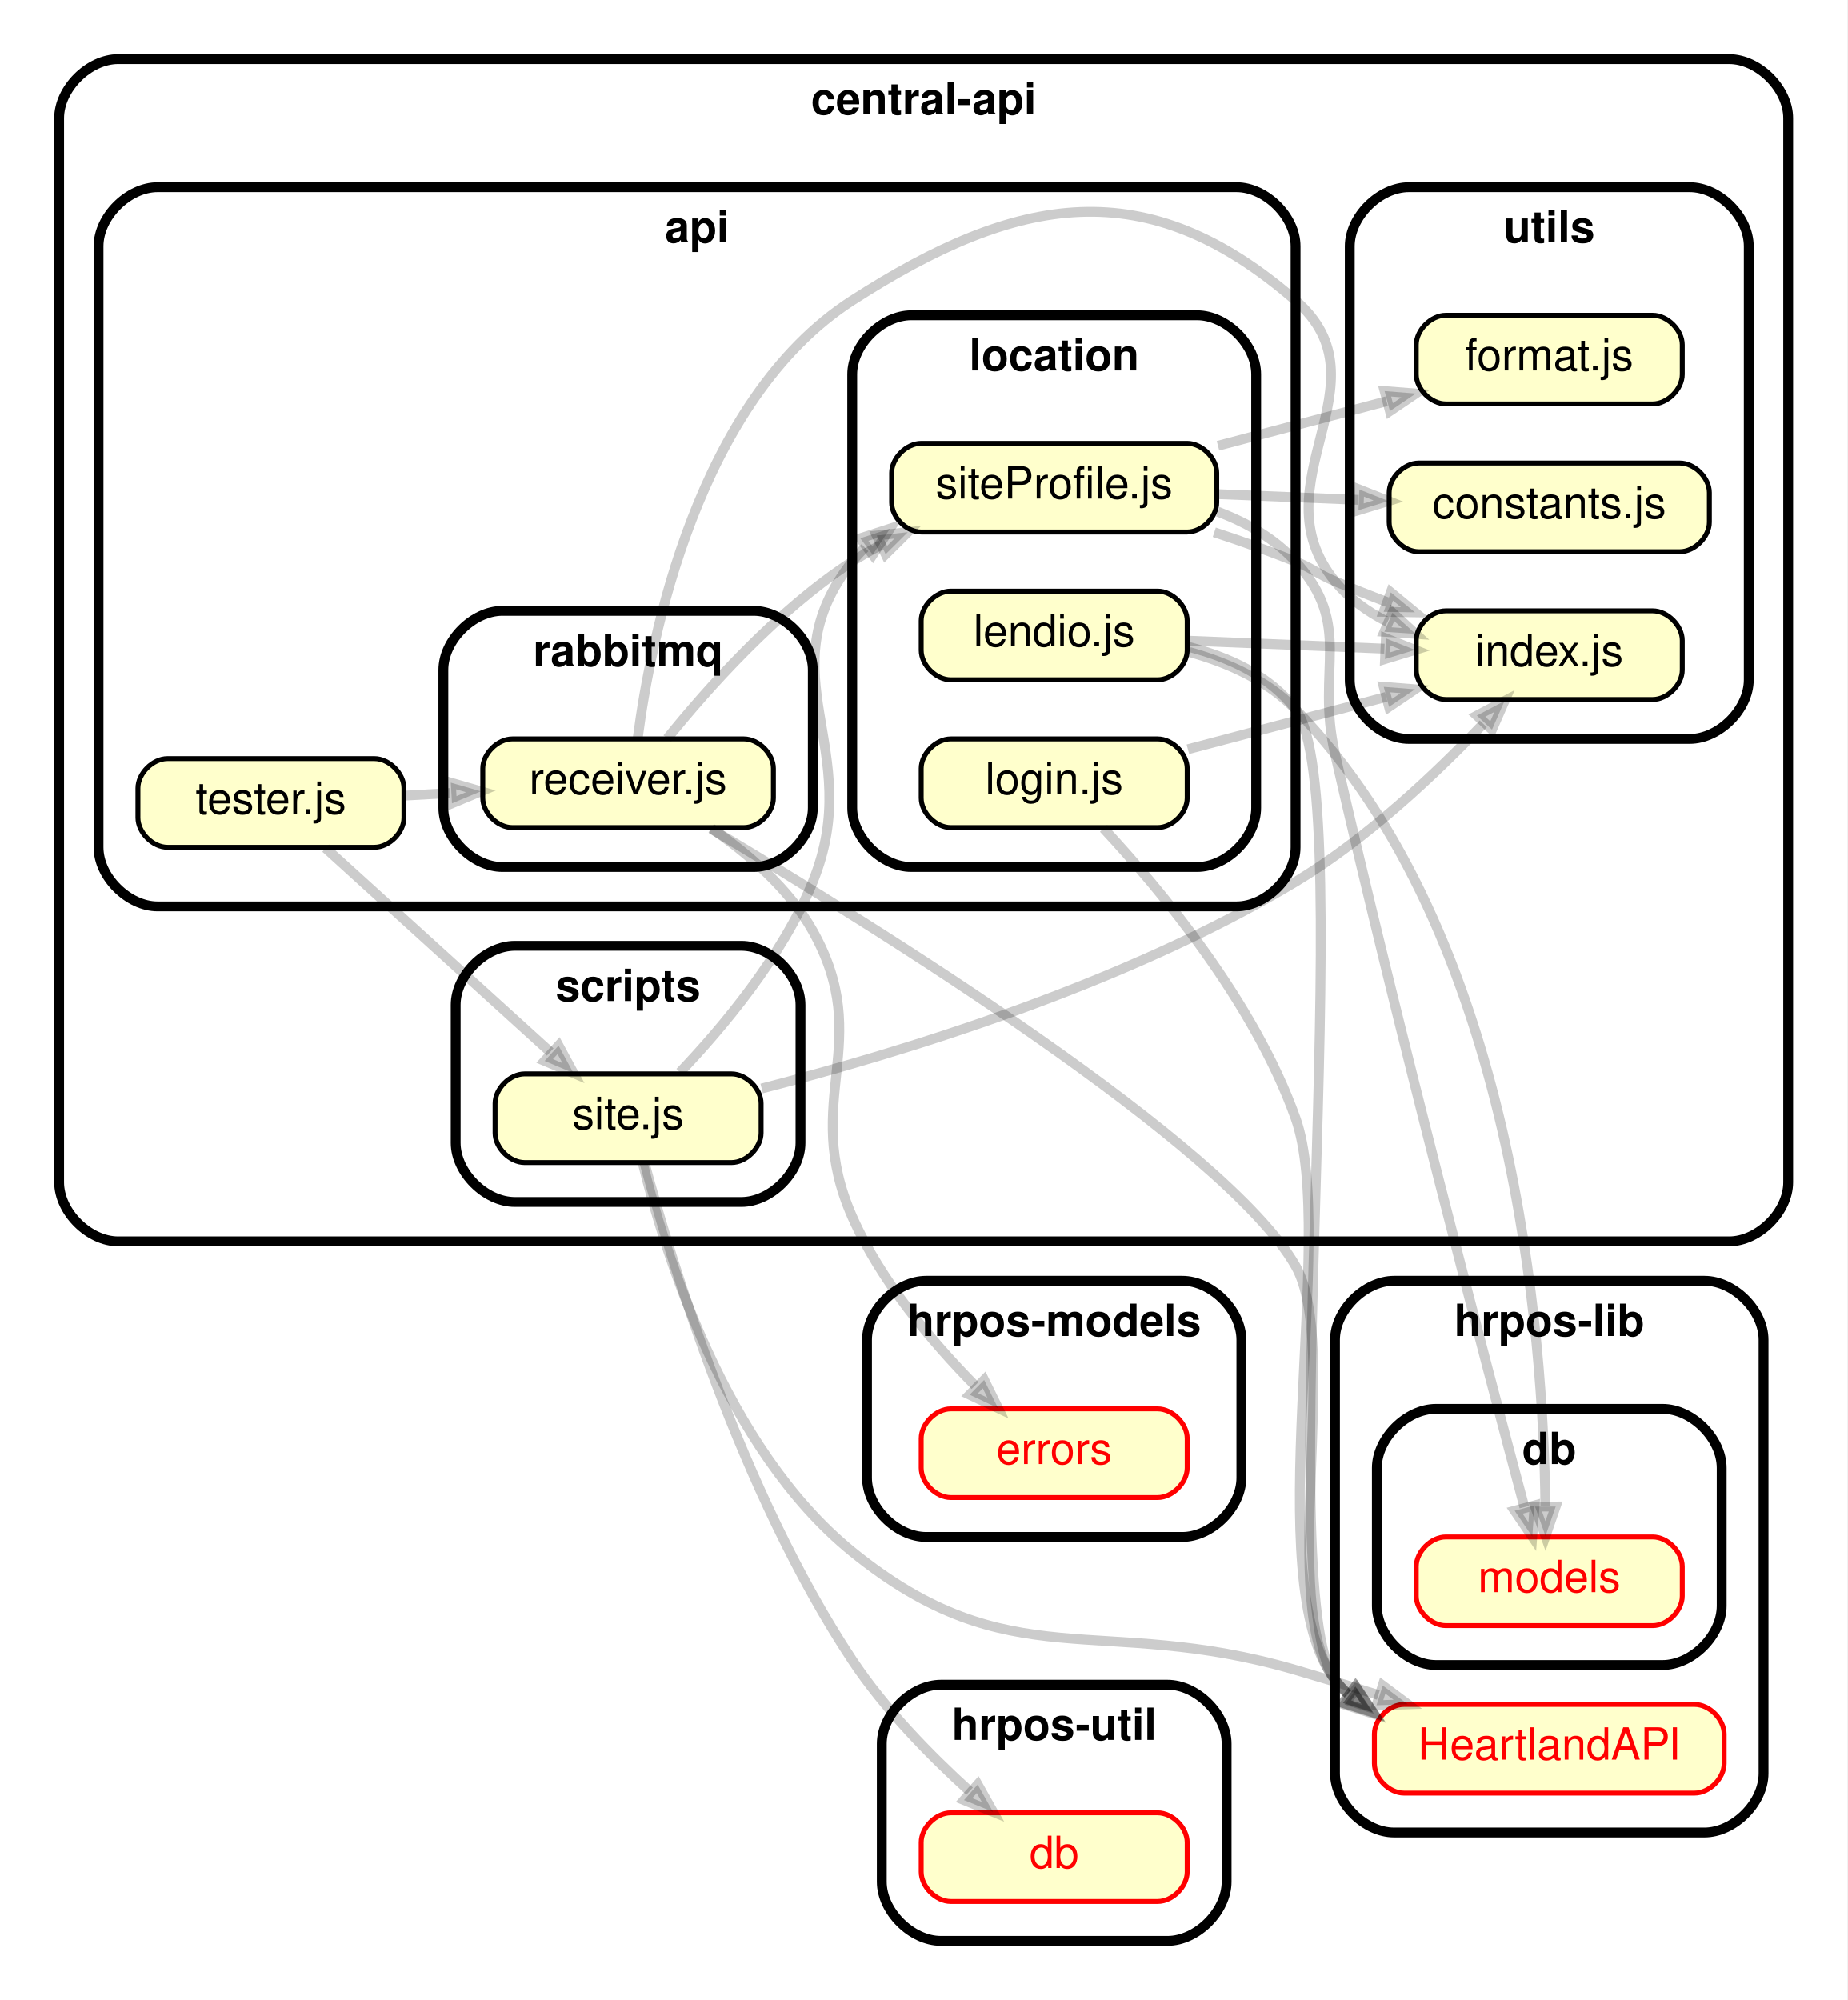
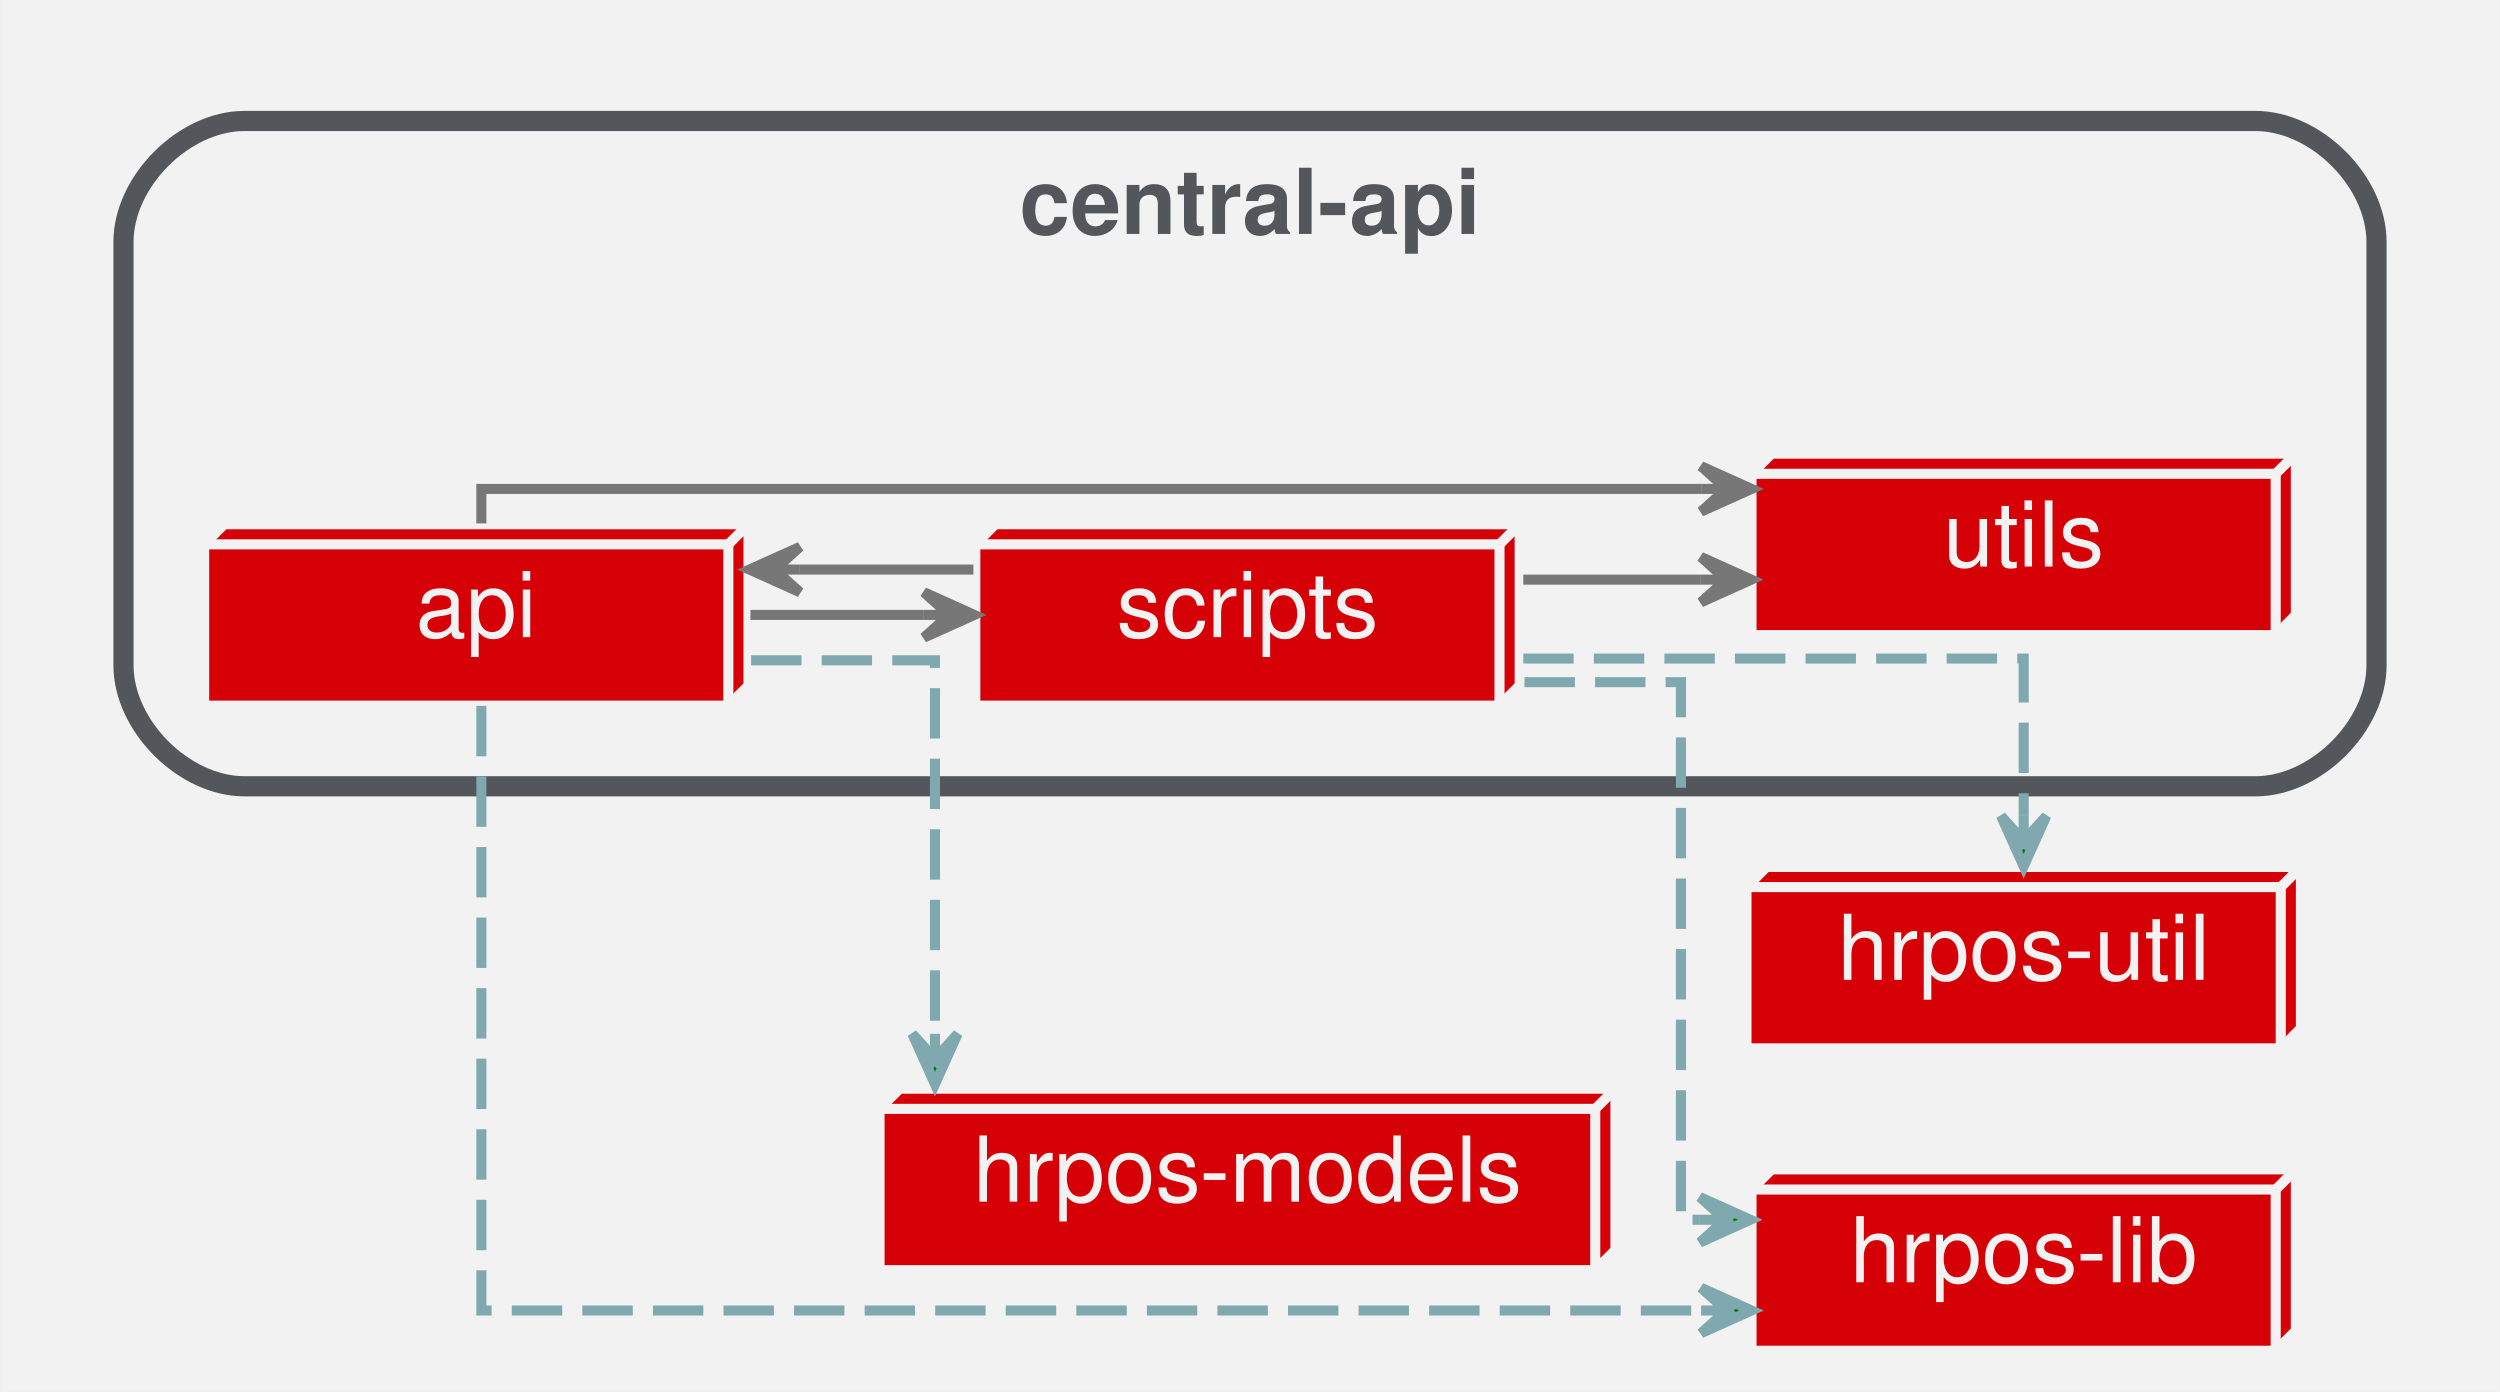
- <svg xmlns="http://www.w3.org/2000/svg" xmlns:xlink="http://www.w3.org/1999/xlink" width="375pt" height="406pt" viewBox="0.00 0.00 375.00 406.00">
-   <g id="graph0" class="graph" transform="scale(1 1) rotate(0) translate(4 402)">
-     <polygon fill="white" stroke="transparent" points="-4,4 -4,-402 371,-402 371,4 -4,4" />
+ <svg xmlns="http://www.w3.org/2000/svg" xmlns:xlink="http://www.w3.org/1999/xlink" width="248pt" height="138pt" viewBox="0.00 0.00 247.50 138.00">
+   <g id="graph0" class="graph" transform="scale(1 1) rotate(0) translate(4 134)">
+     <polygon fill="#f2f2f2" stroke="transparent" points="-4,4 -4,-134 243.5,-134 243.5,4 -4,4" />
    <g id="clust1" class="cluster">
-       <path fill="#ffffff" stroke="black" stroke-width="2" d="M20,-150C20,-150 347,-150 347,-150 353,-150 359,-156 359,-162 359,-162 359,-378 359,-378 359,-384 353,-390 347,-390 347,-390 20,-390 20,-390 14,-390 8,-384 8,-378 8,-378 8,-162 8,-162 8,-156 14,-150 20,-150" />
-       <text text-anchor="middle" x="183.5" y="-378.8" font-family="Helvetica,sans-Serif" font-weight="bold" font-size="9.00">central-api</text>
-     </g>
-     <g id="clust2" class="cluster">
-       <path fill="#ffffff" stroke="black" stroke-width="2" d="M28,-218C28,-218 247,-218 247,-218 253,-218 259,-224 259,-230 259,-230 259,-352 259,-352 259,-358 253,-364 247,-364 247,-364 28,-364 28,-364 22,-364 16,-358 16,-352 16,-352 16,-230 16,-230 16,-224 22,-218 28,-218" />
-       <text text-anchor="middle" x="137.5" y="-352.8" font-family="Helvetica,sans-Serif" font-weight="bold" font-size="9.00">api</text>
-     </g>
-     <g id="clust4" class="cluster">
-       <path fill="#ffffff" stroke="black" stroke-width="2" d="M98,-226C98,-226 149,-226 149,-226 155,-226 161,-232 161,-238 161,-238 161,-266 161,-266 161,-272 155,-278 149,-278 149,-278 98,-278 98,-278 92,-278 86,-272 86,-266 86,-266 86,-238 86,-238 86,-232 92,-226 98,-226" />
-       <text text-anchor="middle" x="123.5" y="-266.8" font-family="Helvetica,sans-Serif" font-weight="bold" font-size="9.00">rabbitmq</text>
-     </g>
-     <g id="clust3" class="cluster">
-       <path fill="#ffffff" stroke="black" stroke-width="2" d="M181,-226C181,-226 239,-226 239,-226 245,-226 251,-232 251,-238 251,-238 251,-326 251,-326 251,-332 245,-338 239,-338 239,-338 181,-338 181,-338 175,-338 169,-332 169,-326 169,-326 169,-238 169,-238 169,-232 175,-226 181,-226" />
-       <text text-anchor="middle" x="210" y="-326.8" font-family="Helvetica,sans-Serif" font-weight="bold" font-size="9.00">location</text>
-     </g>
-     <g id="clust5" class="cluster">
-       <path fill="#ffffff" stroke="black" stroke-width="2" d="M100.5,-158C100.5,-158 146.5,-158 146.5,-158 152.5,-158 158.5,-164 158.5,-170 158.5,-170 158.5,-198 158.5,-198 158.5,-204 152.5,-210 146.5,-210 146.5,-210 100.5,-210 100.5,-210 94.5,-210 88.5,-204 88.5,-198 88.5,-198 88.5,-170 88.5,-170 88.5,-164 94.5,-158 100.5,-158" />
-       <text text-anchor="middle" x="123.5" y="-198.8" font-family="Helvetica,sans-Serif" font-weight="bold" font-size="9.00">scripts</text>
-     </g>
-     <g id="clust6" class="cluster">
-       <path fill="#ffffff" stroke="black" stroke-width="2" d="M282,-252C282,-252 339,-252 339,-252 345,-252 351,-258 351,-264 351,-264 351,-352 351,-352 351,-358 345,-364 339,-364 339,-364 282,-364 282,-364 276,-364 270,-358 270,-352 270,-352 270,-264 270,-264 270,-258 276,-252 282,-252" />
-       <text text-anchor="middle" x="310.5" y="-352.8" font-family="Helvetica,sans-Serif" font-weight="bold" font-size="9.00">utils</text>
-     </g>
-     <g id="clust7" class="cluster">
-       <path fill="#ffffff" stroke="black" stroke-width="2" d="M279,-30C279,-30 342,-30 342,-30 348,-30 354,-36 354,-42 354,-42 354,-130 354,-130 354,-136 348,-142 342,-142 342,-142 279,-142 279,-142 273,-142 267,-136 267,-130 267,-130 267,-42 267,-42 267,-36 273,-30 279,-30" />
-       <text text-anchor="middle" x="310.5" y="-130.8" font-family="Helvetica,sans-Serif" font-weight="bold" font-size="9.00">hrpos-lib</text>
-     </g>
-     <g id="clust8" class="cluster">
-       <path fill="#ffffff" stroke="black" stroke-width="2" d="M287.5,-64C287.5,-64 333.5,-64 333.5,-64 339.5,-64 345.5,-70 345.5,-76 345.5,-76 345.5,-104 345.5,-104 345.5,-110 339.5,-116 333.5,-116 333.5,-116 287.5,-116 287.5,-116 281.5,-116 275.5,-110 275.5,-104 275.5,-104 275.5,-76 275.5,-76 275.5,-70 281.5,-64 287.5,-64" />
-       <text text-anchor="middle" x="310.5" y="-104.8" font-family="Helvetica,sans-Serif" font-weight="bold" font-size="9.00">db</text>
-     </g>
-     <g id="clust9" class="cluster">
-       <path fill="#ffffff" stroke="black" stroke-width="2" d="M184,-90C184,-90 236,-90 236,-90 242,-90 248,-96 248,-102 248,-102 248,-130 248,-130 248,-136 242,-142 236,-142 236,-142 184,-142 184,-142 178,-142 172,-136 172,-130 172,-130 172,-102 172,-102 172,-96 178,-90 184,-90" />
-       <text text-anchor="middle" x="210" y="-130.8" font-family="Helvetica,sans-Serif" font-weight="bold" font-size="9.00">hrpos-models</text>
-     </g>
-     <g id="clust10" class="cluster">
-       <path fill="#ffffff" stroke="black" stroke-width="2" d="M187,-8C187,-8 233,-8 233,-8 239,-8 245,-14 245,-20 245,-20 245,-48 245,-48 245,-54 239,-60 233,-60 233,-60 187,-60 187,-60 181,-60 175,-54 175,-48 175,-48 175,-20 175,-20 175,-14 181,-8 187,-8" />
-       <text text-anchor="middle" x="210" y="-48.8" font-family="Helvetica,sans-Serif" font-weight="bold" font-size="9.00">hrpos-util</text>
+       <path fill="transparent" stroke="#53565a" stroke-width="2" d="M20,-56C20,-56 219.5,-56 219.5,-56 225.5,-56 231.5,-62 231.5,-68 231.5,-68 231.5,-110 231.5,-110 231.5,-116 225.5,-122 219.5,-122 219.5,-122 20,-122 20,-122 14,-122 8,-116 8,-110 8,-110 8,-68 8,-68 8,-62 14,-56 20,-56" />
+       <text text-anchor="middle" x="119.75" y="-110.8" font-family="Helvetica,sans-Serif" font-weight="bold" font-size="9.00" fill="#53565a">central-api</text>
    </g>
    <g id="node1" class="node">
      <g id="a_node1">
-         <a xlink:href="central-api/api/location/lendio.js" xlink:title="lendio.js">
-           <path fill="#ffffcc" stroke="black" d="M231,-282C231,-282 189,-282 189,-282 186,-282 183,-279 183,-276 183,-276 183,-270 183,-270 183,-267 186,-264 189,-264 189,-264 231,-264 231,-264 234,-264 237,-267 237,-270 237,-270 237,-276 237,-276 237,-279 234,-282 231,-282" />
-           <text text-anchor="middle" x="210" y="-270.8" font-family="Helvetica,sans-Serif" font-size="9.00">lendio.js</text>
+         <a xlink:href="central-api/api" xlink:title="api">
+           <polygon fill="#d60007" stroke="#f2f2f2" points="70,-82 18,-82 16,-80 16,-64 68,-64 70,-66 70,-82" />
+           <polyline fill="none" stroke="#f2f2f2" points="68,-80 16,-80 " />
+           <polyline fill="none" stroke="#f2f2f2" points="68,-80 68,-64 " />
+           <polyline fill="none" stroke="#f2f2f2" points="68,-80 70,-82 " />
+           <text text-anchor="middle" x="43" y="-70.8" font-family="Helvetica,sans-Serif" font-size="9.00" fill="#f2f2f2">api</text>
        </a>
      </g>
    </g>
    <g id="node2" class="node">
      <g id="a_node2">
-         <a xlink:href="central-api/utils/index.js" xlink:title="index.js">
-           <path fill="#ffffcc" stroke="black" d="M331.5,-278C331.5,-278 289.5,-278 289.5,-278 286.5,-278 283.5,-275 283.5,-272 283.5,-272 283.5,-266 283.5,-266 283.5,-263 286.5,-260 289.5,-260 289.5,-260 331.5,-260 331.5,-260 334.5,-260 337.5,-263 337.5,-266 337.5,-266 337.5,-272 337.5,-272 337.5,-275 334.5,-278 331.5,-278" />
-           <text text-anchor="middle" x="310.5" y="-266.8" font-family="Helvetica,sans-Serif" font-size="9.00">index.js</text>
+         <a xlink:href="central-api/utils" xlink:title="utils">
+           <polygon fill="#d60007" stroke="#f2f2f2" points="223.5,-89 171.5,-89 169.5,-87 169.5,-71 221.5,-71 223.5,-73 223.5,-89" />
+           <polyline fill="none" stroke="#f2f2f2" points="221.5,-87 169.5,-87 " />
+           <polyline fill="none" stroke="#f2f2f2" points="221.5,-87 221.5,-71 " />
+           <polyline fill="none" stroke="#f2f2f2" points="221.5,-87 223.5,-89 " />
+           <text text-anchor="middle" x="196.5" y="-77.8" font-family="Helvetica,sans-Serif" font-size="9.00" fill="#f2f2f2">utils</text>
        </a>
      </g>
    </g>
    <g id="edge1" class="edge">
-       <path fill="none" stroke="#000000" stroke-width="2" stroke-opacity="0.2" d="M237.14,-271.94C249.38,-271.44 264.09,-270.84 277.04,-270.32" />
-       <polygon fill="#000000" fill-opacity="0.2" stroke="#000000" stroke-width="2" stroke-opacity="0.2" points="277.33,-272.41 283.24,-270.07 277.16,-268.21 277.33,-272.41" />
+       <path fill="none" stroke="#777777" d="M43.5,-82.08C43.5,-84.02 43.5,-85.5 43.5,-85.5 43.5,-85.5 164.5,-85.5 164.5,-85.5" />
+       <polygon fill="#777777" stroke="#777777" points="169.5,-85.5 164.5,-87.75 167,-85.5 164.5,-85.5 164.5,-85.5 164.5,-85.5 167,-85.5 164.5,-83.25 169.5,-85.5 169.5,-85.5" />
    </g>
    <g id="node3" class="node">
-       <path fill="#ffffcc" stroke="red" d="M331.5,-90C331.5,-90 289.5,-90 289.5,-90 286.5,-90 283.5,-87 283.5,-84 283.5,-84 283.5,-78 283.5,-78 283.5,-75 286.5,-72 289.5,-72 289.5,-72 331.5,-72 331.5,-72 334.5,-72 337.5,-75 337.5,-78 337.5,-78 337.5,-84 337.5,-84 337.5,-87 334.5,-90 331.5,-90" />
-       <text text-anchor="middle" x="310.5" y="-78.8" font-family="Helvetica,sans-Serif" font-size="9.00" fill="red">models</text>
+       <g id="a_node3">
+         <a xlink:href="hrpos-lib" xlink:title="hrpos-lib">
+           <polygon fill="#d60007" stroke="#f2f2f2" points="223.5,-18 171.5,-18 169.5,-16 169.5,0 221.5,0 223.5,-2 223.5,-18" />
+           <polyline fill="none" stroke="#f2f2f2" points="221.5,-16 169.5,-16 " />
+           <polyline fill="none" stroke="#f2f2f2" points="221.5,-16 221.5,0 " />
+           <polyline fill="none" stroke="#f2f2f2" points="221.5,-16 223.5,-18 " />
+           <text text-anchor="middle" x="196.5" y="-6.8" font-family="Helvetica,sans-Serif" font-size="9.00" fill="#f2f2f2">hrpos-lib</text>
+         </a>
+       </g>
    </g>
    <g id="edge2" class="edge">
-       <path fill="none" stroke="#000000" stroke-width="2" stroke-opacity="0.2" d="M237.45,-269.64C245.28,-267.46 253.27,-263.88 259,-258 303.55,-212.32 309.33,-130.21 309.71,-96.29" />
-       <polygon fill="#000000" fill-opacity="0.2" stroke="#000000" stroke-width="2" stroke-opacity="0.2" points="311.81,-96.18 309.73,-90.18 307.61,-96.17 311.81,-96.18" />
+       <path fill="none" stroke="#7fa9ae" stroke-dasharray="5,2" d="M43.5,-63.98C43.5,-45.28 43.5,-4 43.5,-4 43.5,-4 164.5,-4 164.5,-4" />
+       <polygon fill="green" stroke="#7fa9ae" points="169.5,-4 164.5,-6.25 167,-4 164.5,-4 164.5,-4 164.5,-4 167,-4 164.5,-1.75 169.5,-4 169.5,-4" />
    </g>
    <g id="node4" class="node">
-       <path fill="#ffffcc" stroke="red" d="M340,-56C340,-56 281,-56 281,-56 278,-56 275,-53 275,-50 275,-50 275,-44 275,-44 275,-41 278,-38 281,-38 281,-38 340,-38 340,-38 343,-38 346,-41 346,-44 346,-44 346,-50 346,-50 346,-53 343,-56 340,-56" />
-       <text text-anchor="middle" x="310.5" y="-44.8" font-family="Helvetica,sans-Serif" font-size="9.00" fill="red">HeartlandAPI</text>
+       <g id="a_node4">
+         <a xlink:href="hrpos-models" xlink:title="hrpos-models">
+           <polygon fill="#d60007" stroke="#f2f2f2" points="156,-26 85,-26 83,-24 83,-8 154,-8 156,-10 156,-26" />
+           <polyline fill="none" stroke="#f2f2f2" points="154,-24 83,-24 " />
+           <polyline fill="none" stroke="#f2f2f2" points="154,-24 154,-8 " />
+           <polyline fill="none" stroke="#f2f2f2" points="154,-24 156,-26 " />
+           <text text-anchor="middle" x="119.5" y="-14.8" font-family="Helvetica,sans-Serif" font-size="9.00" fill="#f2f2f2">hrpos-models</text>
+         </a>
+       </g>
    </g>
    <g id="edge3" class="edge">
-       <path fill="none" stroke="#000000" stroke-width="2" stroke-opacity="0.2" d="M237.08,-270.73C245.37,-268.66 253.74,-264.86 259,-258 272.33,-240.62 253.8,-78.48 267,-61 267.81,-59.93 268.7,-58.94 269.66,-58.03" />
-       <polygon fill="#000000" fill-opacity="0.2" stroke="#000000" stroke-width="2" stroke-opacity="0.2" points="271.43,-59.33 274.97,-54.05 268.91,-55.97 271.43,-59.33" />
+       <path fill="none" stroke="#7fa9ae" stroke-dasharray="5,2" d="M70.26,-68.5C79.95,-68.5 88.5,-68.5 88.5,-68.5 88.5,-68.5 88.5,-31.45 88.5,-31.45" />
+       <polygon fill="green" stroke="#7fa9ae" points="88.5,-26.45 90.75,-31.45 88.5,-28.95 88.5,-31.45 88.5,-31.45 88.5,-31.45 88.5,-28.95 86.25,-31.45 88.5,-26.45 88.5,-26.45" />
    </g>
    <g id="node5" class="node">
      <g id="a_node5">
-         <a xlink:href="central-api/api/location/login.js" xlink:title="login.js">
-           <path fill="#ffffcc" stroke="black" d="M231,-252C231,-252 189,-252 189,-252 186,-252 183,-249 183,-246 183,-246 183,-240 183,-240 183,-237 186,-234 189,-234 189,-234 231,-234 231,-234 234,-234 237,-237 237,-240 237,-240 237,-246 237,-246 237,-249 234,-252 231,-252" />
-           <text text-anchor="middle" x="210" y="-240.8" font-family="Helvetica,sans-Serif" font-size="9.00">login.js</text>
+         <a xlink:href="central-api/scripts" xlink:title="scripts">
+           <polygon fill="#d60007" stroke="#f2f2f2" points="146.5,-82 94.5,-82 92.5,-80 92.5,-64 144.5,-64 146.5,-66 146.5,-82" />
+           <polyline fill="none" stroke="#f2f2f2" points="144.5,-80 92.5,-80 " />
+           <polyline fill="none" stroke="#f2f2f2" points="144.5,-80 144.5,-64 " />
+           <polyline fill="none" stroke="#f2f2f2" points="144.5,-80 146.5,-82 " />
+           <text text-anchor="middle" x="119.5" y="-70.8" font-family="Helvetica,sans-Serif" font-size="9.00" fill="#f2f2f2">scripts</text>
        </a>
      </g>
    </g>
    <g id="edge4" class="edge">
-       <path fill="none" stroke="#000000" stroke-width="2" stroke-opacity="0.2" d="M237.14,-249.9C249.49,-253.16 264.36,-257.08 277.4,-260.53" />
-       <polygon fill="#000000" fill-opacity="0.2" stroke="#000000" stroke-width="2" stroke-opacity="0.2" points="276.9,-262.57 283.24,-262.07 277.97,-258.51 276.9,-262.57" />
+       <path fill="none" stroke="#777777" d="M70.19,-73C70.19,-73 87.4,-73 87.4,-73" />
+       <polygon fill="#777777" stroke="#777777" points="92.4,-73 87.4,-75.25 89.9,-73 87.4,-73 87.4,-73 87.4,-73 89.9,-73 87.4,-70.75 92.4,-73 92.4,-73" />
    </g>
    <g id="edge5" class="edge">
-       <path fill="none" stroke="#000000" stroke-width="2" stroke-opacity="0.2" d="M220.02,-233.83C231.42,-221.59 250.56,-198.68 259,-175 267.53,-151.08 251.4,-81.04 267,-61 267.79,-59.99 268.65,-59.05 269.57,-58.18" />
-       <polygon fill="#000000" fill-opacity="0.2" stroke="#000000" stroke-width="2" stroke-opacity="0.2" points="271.12,-59.64 274.65,-54.35 268.6,-56.28 271.12,-59.64" />
+       <path fill="none" stroke="#777777" d="M92.31,-77.5C92.31,-77.5 75.1,-77.5 75.1,-77.5" />
+       <polygon fill="#777777" stroke="#777777" points="70.1,-77.5 75.1,-75.25 72.6,-77.5 75.1,-77.5 75.1,-77.5 75.1,-77.5 72.6,-77.5 75.1,-79.75 70.1,-77.5 70.1,-77.5" />
+     </g>
+     <g id="edge6" class="edge">
+       <path fill="none" stroke="#777777" d="M146.86,-76.5C146.86,-76.5 164.48,-76.5 164.48,-76.5" />
+       <polygon fill="#777777" stroke="#777777" points="169.48,-76.5 164.48,-78.75 166.98,-76.5 164.48,-76.5 164.48,-76.5 164.48,-76.5 166.98,-76.5 164.48,-74.25 169.48,-76.5 169.48,-76.5" />
+     </g>
+     <g id="edge7" class="edge">
+       <path fill="none" stroke="#7fa9ae" stroke-dasharray="5,2" d="M146.98,-66.33C155.4,-66.33 162.5,-66.33 162.5,-66.33 162.5,-66.33 162.5,-13 162.5,-13 162.5,-13 164.38,-13 164.38,-13" />
+       <polygon fill="green" stroke="#7fa9ae" points="169.38,-13 164.38,-15.25 166.88,-13 164.38,-13 164.38,-13 164.38,-13 166.88,-13 164.38,-10.75 169.38,-13 169.38,-13" />
    </g>
    <g id="node6" class="node">
      <g id="a_node6">
-         <a xlink:href="central-api/api/location/siteProfile.js" xlink:title="siteProfile.js">
-           <path fill="#ffffcc" stroke="black" d="M237,-312C237,-312 183,-312 183,-312 180,-312 177,-309 177,-306 177,-306 177,-300 177,-300 177,-297 180,-294 183,-294 183,-294 237,-294 237,-294 240,-294 243,-297 243,-300 243,-300 243,-306 243,-306 243,-309 240,-312 237,-312" />
-           <text text-anchor="middle" x="210" y="-300.8" font-family="Helvetica,sans-Serif" font-size="9.00">siteProfile.js</text>
-         </a>
-       </g>
-     </g>
-     <g id="edge6" class="edge">
-       <path fill="none" stroke="#000000" stroke-width="2" stroke-opacity="0.2" d="M242.5,-293.95C248.05,-292.13 253.74,-290.12 259,-288 262.69,-286.51 263.34,-285.55 267,-284 270.4,-282.56 274,-281.13 277.6,-279.77" />
-       <polygon fill="#000000" fill-opacity="0.2" stroke="#000000" stroke-width="2" stroke-opacity="0.2" points="278.33,-281.74 283.23,-277.7 276.88,-277.8 278.33,-281.74" />
-     </g>
-     <g id="edge9" class="edge">
-       <path fill="none" stroke="#000000" stroke-width="2" stroke-opacity="0.2" d="M243.21,-298.12C249.14,-295.89 254.78,-292.66 259,-288 270.87,-274.88 263.05,-266.25 267,-249 279.98,-192.29 297.6,-125.4 305.45,-96.06" />
-       <polygon fill="#000000" fill-opacity="0.2" stroke="#000000" stroke-width="2" stroke-opacity="0.2" points="307.53,-96.41 307.05,-90.07 303.47,-95.32 307.53,-96.41" />
-     </g>
-     <g id="node7" class="node">
-       <g id="a_node7">
-         <a xlink:href="central-api/utils/constants.js" xlink:title="constants.js">
-           <path fill="#ffffcc" stroke="black" d="M337,-308C337,-308 284,-308 284,-308 281,-308 278,-305 278,-302 278,-302 278,-296 278,-296 278,-293 281,-290 284,-290 284,-290 337,-290 337,-290 340,-290 343,-293 343,-296 343,-296 343,-302 343,-302 343,-305 340,-308 337,-308" />
-           <text text-anchor="middle" x="310.5" y="-296.8" font-family="Helvetica,sans-Serif" font-size="9.00">constants.js</text>
-         </a>
-       </g>
-     </g>
-     <g id="edge7" class="edge">
-       <path fill="none" stroke="#000000" stroke-width="2" stroke-opacity="0.2" d="M243.25,-301.69C252.37,-301.32 262.36,-300.91 271.77,-300.53" />
-       <polygon fill="#000000" fill-opacity="0.2" stroke="#000000" stroke-width="2" stroke-opacity="0.2" points="271.94,-302.63 277.85,-300.29 271.77,-298.43 271.94,-302.63" />
-     </g>
-     <g id="node8" class="node">
-       <g id="a_node8">
-         <a xlink:href="central-api/utils/format.js" xlink:title="format.js">
-           <path fill="#ffffcc" stroke="black" d="M331.5,-338C331.5,-338 289.5,-338 289.5,-338 286.5,-338 283.5,-335 283.5,-332 283.5,-332 283.5,-326 283.5,-326 283.5,-323 286.5,-320 289.5,-320 289.5,-320 331.5,-320 331.5,-320 334.5,-320 337.5,-323 337.5,-326 337.5,-326 337.5,-332 337.5,-332 337.5,-335 334.5,-338 331.5,-338" />
-           <text text-anchor="middle" x="310.5" y="-326.8" font-family="Helvetica,sans-Serif" font-size="9.00">format.js</text>
+         <a xlink:href="hrpos-util" xlink:title="hrpos-util">
+           <polygon fill="#d60007" stroke="#f2f2f2" points="224,-48 171,-48 169,-46 169,-30 222,-30 224,-32 224,-48" />
+           <polyline fill="none" stroke="#f2f2f2" points="222,-46 169,-46 " />
+           <polyline fill="none" stroke="#f2f2f2" points="222,-46 222,-30 " />
+           <polyline fill="none" stroke="#f2f2f2" points="222,-46 224,-48 " />
+           <text text-anchor="middle" x="196.5" y="-36.8" font-family="Helvetica,sans-Serif" font-size="9.00" fill="#f2f2f2">hrpos-util</text>
        </a>
      </g>
    </g>
    <g id="edge8" class="edge">
-       <path fill="none" stroke="#000000" stroke-width="2" stroke-opacity="0.2" d="M243.25,-311.51C254.24,-314.41 266.5,-317.65 277.47,-320.55" />
-       <polygon fill="#000000" fill-opacity="0.2" stroke="#000000" stroke-width="2" stroke-opacity="0.2" points="277.07,-322.61 283.41,-322.11 278.15,-318.55 277.07,-322.61" />
-     </g>
-     <g id="node9" class="node">
-       <g id="a_node9">
-         <a xlink:href="central-api/api/rabbitmq/receiver.js" xlink:title="receiver.js">
-           <path fill="#ffffcc" stroke="black" d="M147,-252C147,-252 100,-252 100,-252 97,-252 94,-249 94,-246 94,-246 94,-240 94,-240 94,-237 97,-234 100,-234 100,-234 147,-234 147,-234 150,-234 153,-237 153,-240 153,-240 153,-246 153,-246 153,-249 150,-252 147,-252" />
-           <text text-anchor="middle" x="123.5" y="-240.8" font-family="Helvetica,sans-Serif" font-size="9.00">receiver.js</text>
-         </a>
-       </g>
-     </g>
-     <g id="edge10" class="edge">
-       <path fill="none" stroke="#000000" stroke-width="2" stroke-opacity="0.2" d="M125.45,-252.11C128.09,-272.33 137.58,-320.76 169,-341 202.63,-362.66 228.81,-367.25 259,-341 278.31,-324.22 250.81,-303.8 267,-284 269.86,-280.5 273.59,-277.82 277.66,-275.76" />
-       <polygon fill="#000000" fill-opacity="0.2" stroke="#000000" stroke-width="2" stroke-opacity="0.2" points="278.67,-277.61 283.36,-273.32 277.02,-273.75 278.67,-277.61" />
-     </g>
-     <g id="edge12" class="edge">
-       <path fill="none" stroke="#000000" stroke-width="2" stroke-opacity="0.2" d="M140.39,-233.72C172.86,-214.43 244.91,-169.72 259,-145 268.29,-128.71 255.3,-75.65 267,-61 267.8,-60 268.67,-59.07 269.61,-58.2" />
-       <polygon fill="#000000" fill-opacity="0.2" stroke="#000000" stroke-width="2" stroke-opacity="0.2" points="271.16,-59.67 274.72,-54.41 268.65,-56.3 271.16,-59.67" />
-     </g>
-     <g id="edge11" class="edge">
-       <path fill="none" stroke="#000000" stroke-width="2" stroke-opacity="0.2" d="M131.46,-252.1C139.53,-262.11 153.69,-278.08 169,-288 170.85,-289.2 172.81,-290.32 174.83,-291.37" />
-       <polygon fill="#000000" fill-opacity="0.2" stroke="#000000" stroke-width="2" stroke-opacity="0.2" points="173.97,-293.29 180.29,-293.97 175.78,-289.49 173.97,-293.29" />
-     </g>
-     <g id="node10" class="node">
-       <path fill="#ffffcc" stroke="red" d="M231,-116C231,-116 189,-116 189,-116 186,-116 183,-113 183,-110 183,-110 183,-104 183,-104 183,-101 186,-98 189,-98 189,-98 231,-98 231,-98 234,-98 237,-101 237,-104 237,-104 237,-110 237,-110 237,-113 234,-116 231,-116" />
-       <text text-anchor="middle" x="210" y="-104.8" font-family="Helvetica,sans-Serif" font-size="9.00" fill="red">errors</text>
-     </g>
-     <g id="edge13" class="edge">
-       <path fill="none" stroke="#000000" stroke-width="2" stroke-opacity="0.2" d="M140.39,-233.87C147.87,-228.72 156.2,-221.59 161,-213 173.7,-190.29 158.49,-178.8 169,-155 174.77,-141.94 185.18,-129.62 193.93,-120.73" />
-       <polygon fill="#000000" fill-opacity="0.2" stroke="#000000" stroke-width="2" stroke-opacity="0.2" points="195.78,-121.87 198.59,-116.16 192.83,-118.87 195.78,-121.87" />
-     </g>
-     <g id="node11" class="node">
-       <g id="a_node11">
-         <a xlink:href="central-api/api/tester.js" xlink:title="tester.js">
-           <path fill="#ffffcc" stroke="black" d="M72,-248C72,-248 30,-248 30,-248 27,-248 24,-245 24,-242 24,-242 24,-236 24,-236 24,-233 27,-230 30,-230 30,-230 72,-230 72,-230 75,-230 78,-233 78,-236 78,-236 78,-242 78,-242 78,-245 75,-248 72,-248" />
-           <text text-anchor="middle" x="51" y="-236.8" font-family="Helvetica,sans-Serif" font-size="9.00">tester.js</text>
-         </a>
-       </g>
-     </g>
-     <g id="edge15" class="edge">
-       <path fill="none" stroke="#000000" stroke-width="2" stroke-opacity="0.2" d="M78.25,-240.49C81.23,-240.66 84.29,-240.83 87.36,-241.01" />
-       <polygon fill="#000000" fill-opacity="0.2" stroke="#000000" stroke-width="2" stroke-opacity="0.2" points="87.51,-243.12 93.62,-241.36 87.75,-238.92 87.51,-243.12" />
-     </g>
-     <g id="node12" class="node">
-       <g id="a_node12">
-         <a xlink:href="central-api/scripts/site.js" xlink:title="site.js">
-           <path fill="#ffffcc" stroke="black" d="M144.5,-184C144.5,-184 102.5,-184 102.5,-184 99.5,-184 96.5,-181 96.5,-178 96.5,-178 96.5,-172 96.5,-172 96.5,-169 99.5,-166 102.5,-166 102.5,-166 144.5,-166 144.5,-166 147.5,-166 150.5,-169 150.5,-172 150.5,-172 150.5,-178 150.5,-178 150.5,-181 147.5,-184 144.5,-184" />
-           <text text-anchor="middle" x="123.5" y="-172.8" font-family="Helvetica,sans-Serif" font-size="9.00">site.js</text>
-         </a>
-       </g>
-     </g>
-     <g id="edge14" class="edge">
-       <path fill="none" stroke="#000000" stroke-width="2" stroke-opacity="0.2" d="M62.1,-229.83C74.04,-218.99 94,-200.87 107.69,-188.45" />
-       <polygon fill="#000000" fill-opacity="0.2" stroke="#000000" stroke-width="2" stroke-opacity="0.2" points="109.39,-189.74 112.42,-184.15 106.56,-186.63 109.39,-189.74" />
-     </g>
-     <g id="edge17" class="edge">
-       <path fill="none" stroke="#000000" stroke-width="2" stroke-opacity="0.2" d="M150.62,-181.03C178.75,-188.26 224.14,-202.07 259,-223 273.5,-231.71 287.52,-245 297.1,-255.06" />
-       <polygon fill="#000000" fill-opacity="0.2" stroke="#000000" stroke-width="2" stroke-opacity="0.2" points="295.8,-256.74 301.42,-259.7 298.87,-253.88 295.8,-256.74" />
-     </g>
-     <g id="edge18" class="edge">
-       <path fill="none" stroke="#000000" stroke-width="2" stroke-opacity="0.2" d="M126.46,-165.97C130.83,-148.08 143.08,-108.03 169,-87 201.15,-60.92 219.26,-74.59 259,-63 264.45,-61.41 270.2,-59.66 275.8,-57.92" />
-       <polygon fill="#000000" fill-opacity="0.2" stroke="#000000" stroke-width="2" stroke-opacity="0.2" points="276.69,-59.84 281.79,-56.03 275.43,-55.83 276.69,-59.84" />
-     </g>
-     <g id="edge16" class="edge">
-       <path fill="none" stroke="#000000" stroke-width="2" stroke-opacity="0.2" d="M134.04,-184.33C142.64,-193.36 154.85,-207.87 161,-223 171.97,-249.96 150.99,-265.14 169,-288 169.79,-289 170.66,-289.94 171.59,-290.82" />
-       <polygon fill="#000000" fill-opacity="0.2" stroke="#000000" stroke-width="2" stroke-opacity="0.2" points="170.63,-292.73 176.67,-294.69 173.17,-289.38 170.63,-292.73" />
-     </g>
-     <g id="node13" class="node">
-       <path fill="#ffffcc" stroke="red" d="M231,-34C231,-34 189,-34 189,-34 186,-34 183,-31 183,-28 183,-28 183,-22 183,-22 183,-19 186,-16 189,-16 189,-16 231,-16 231,-16 234,-16 237,-19 237,-22 237,-22 237,-28 237,-28 237,-31 234,-34 231,-34" />
-       <text text-anchor="middle" x="210" y="-22.8" font-family="Helvetica,sans-Serif" font-size="9.00" fill="red">db</text>
-     </g>
-     <g id="edge19" class="edge">
-       <path fill="none" stroke="#000000" stroke-width="2" stroke-opacity="0.2" d="M126.85,-165.86C132.18,-146.21 146.48,-99.01 169,-65 175.56,-55.1 184.84,-45.63 192.82,-38.39" />
-       <polygon fill="#000000" fill-opacity="0.2" stroke="#000000" stroke-width="2" stroke-opacity="0.2" points="194.47,-39.73 197.58,-34.19 191.69,-36.58 194.47,-39.73" />
+       <path fill="none" stroke="#7fa9ae" stroke-dasharray="5,2" d="M146.86,-68.67C169,-68.67 196.5,-68.67 196.5,-68.67 196.5,-68.67 196.5,-53.06 196.5,-53.06" />
+       <polygon fill="green" stroke="#7fa9ae" points="196.5,-48.06 198.75,-53.06 196.5,-50.56 196.5,-53.06 196.5,-53.06 196.5,-53.06 196.5,-50.56 194.25,-53.06 196.5,-48.06 196.5,-48.06" />
    </g>
  </g>
</svg>
